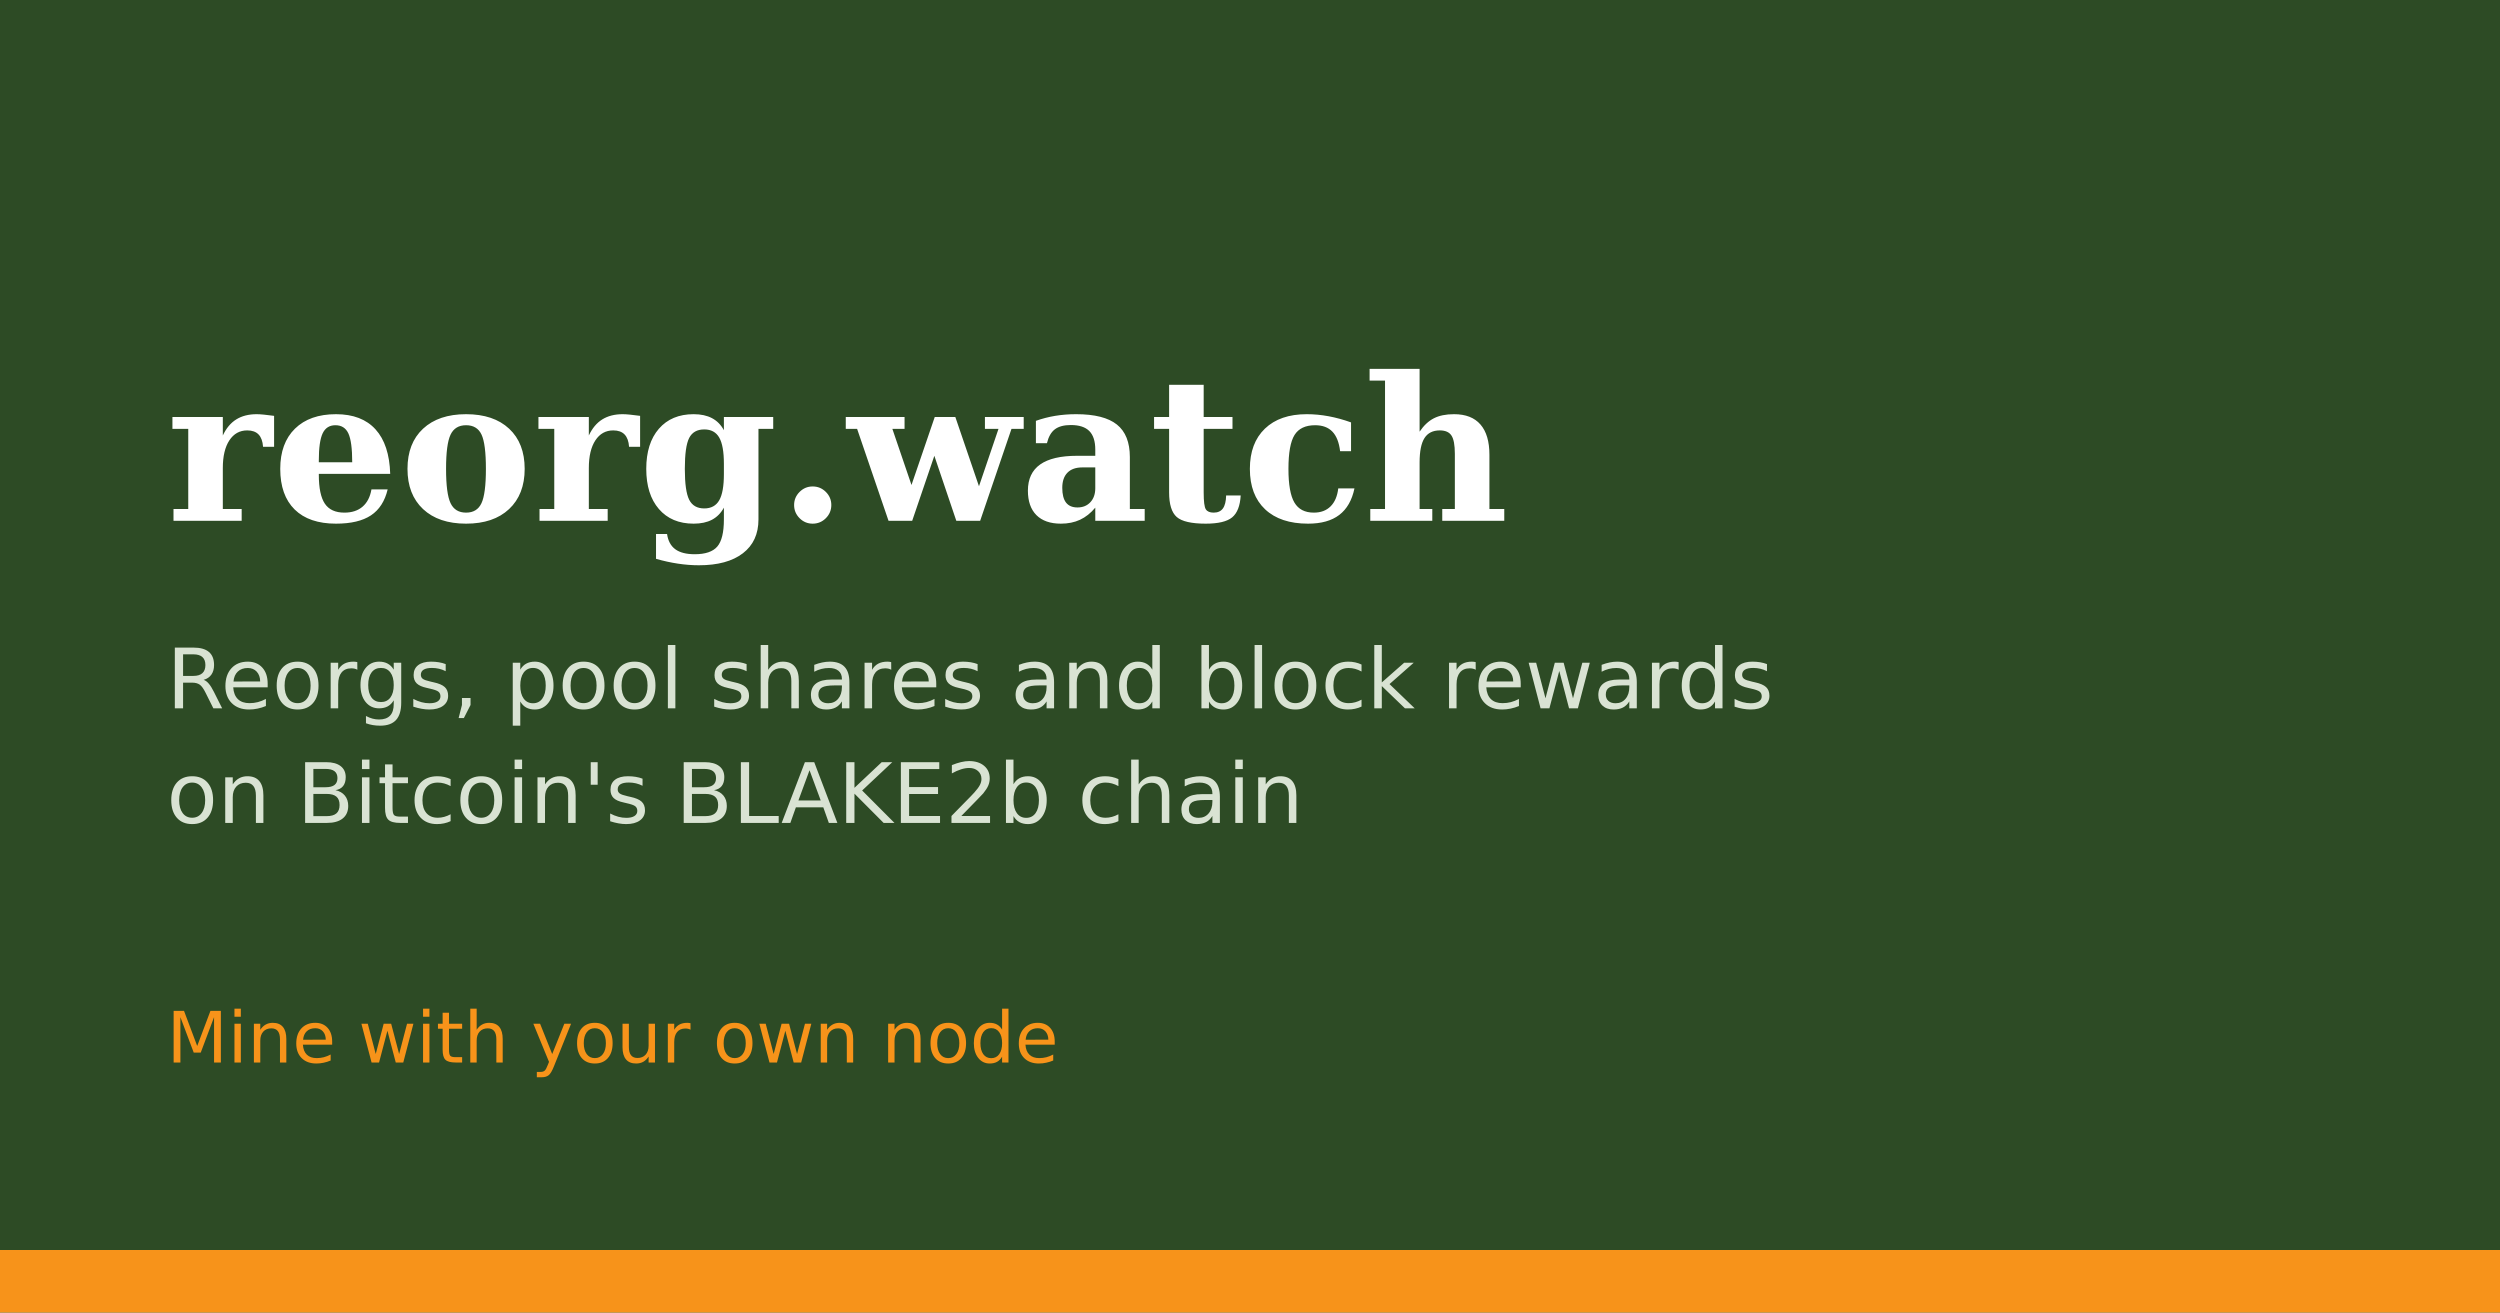
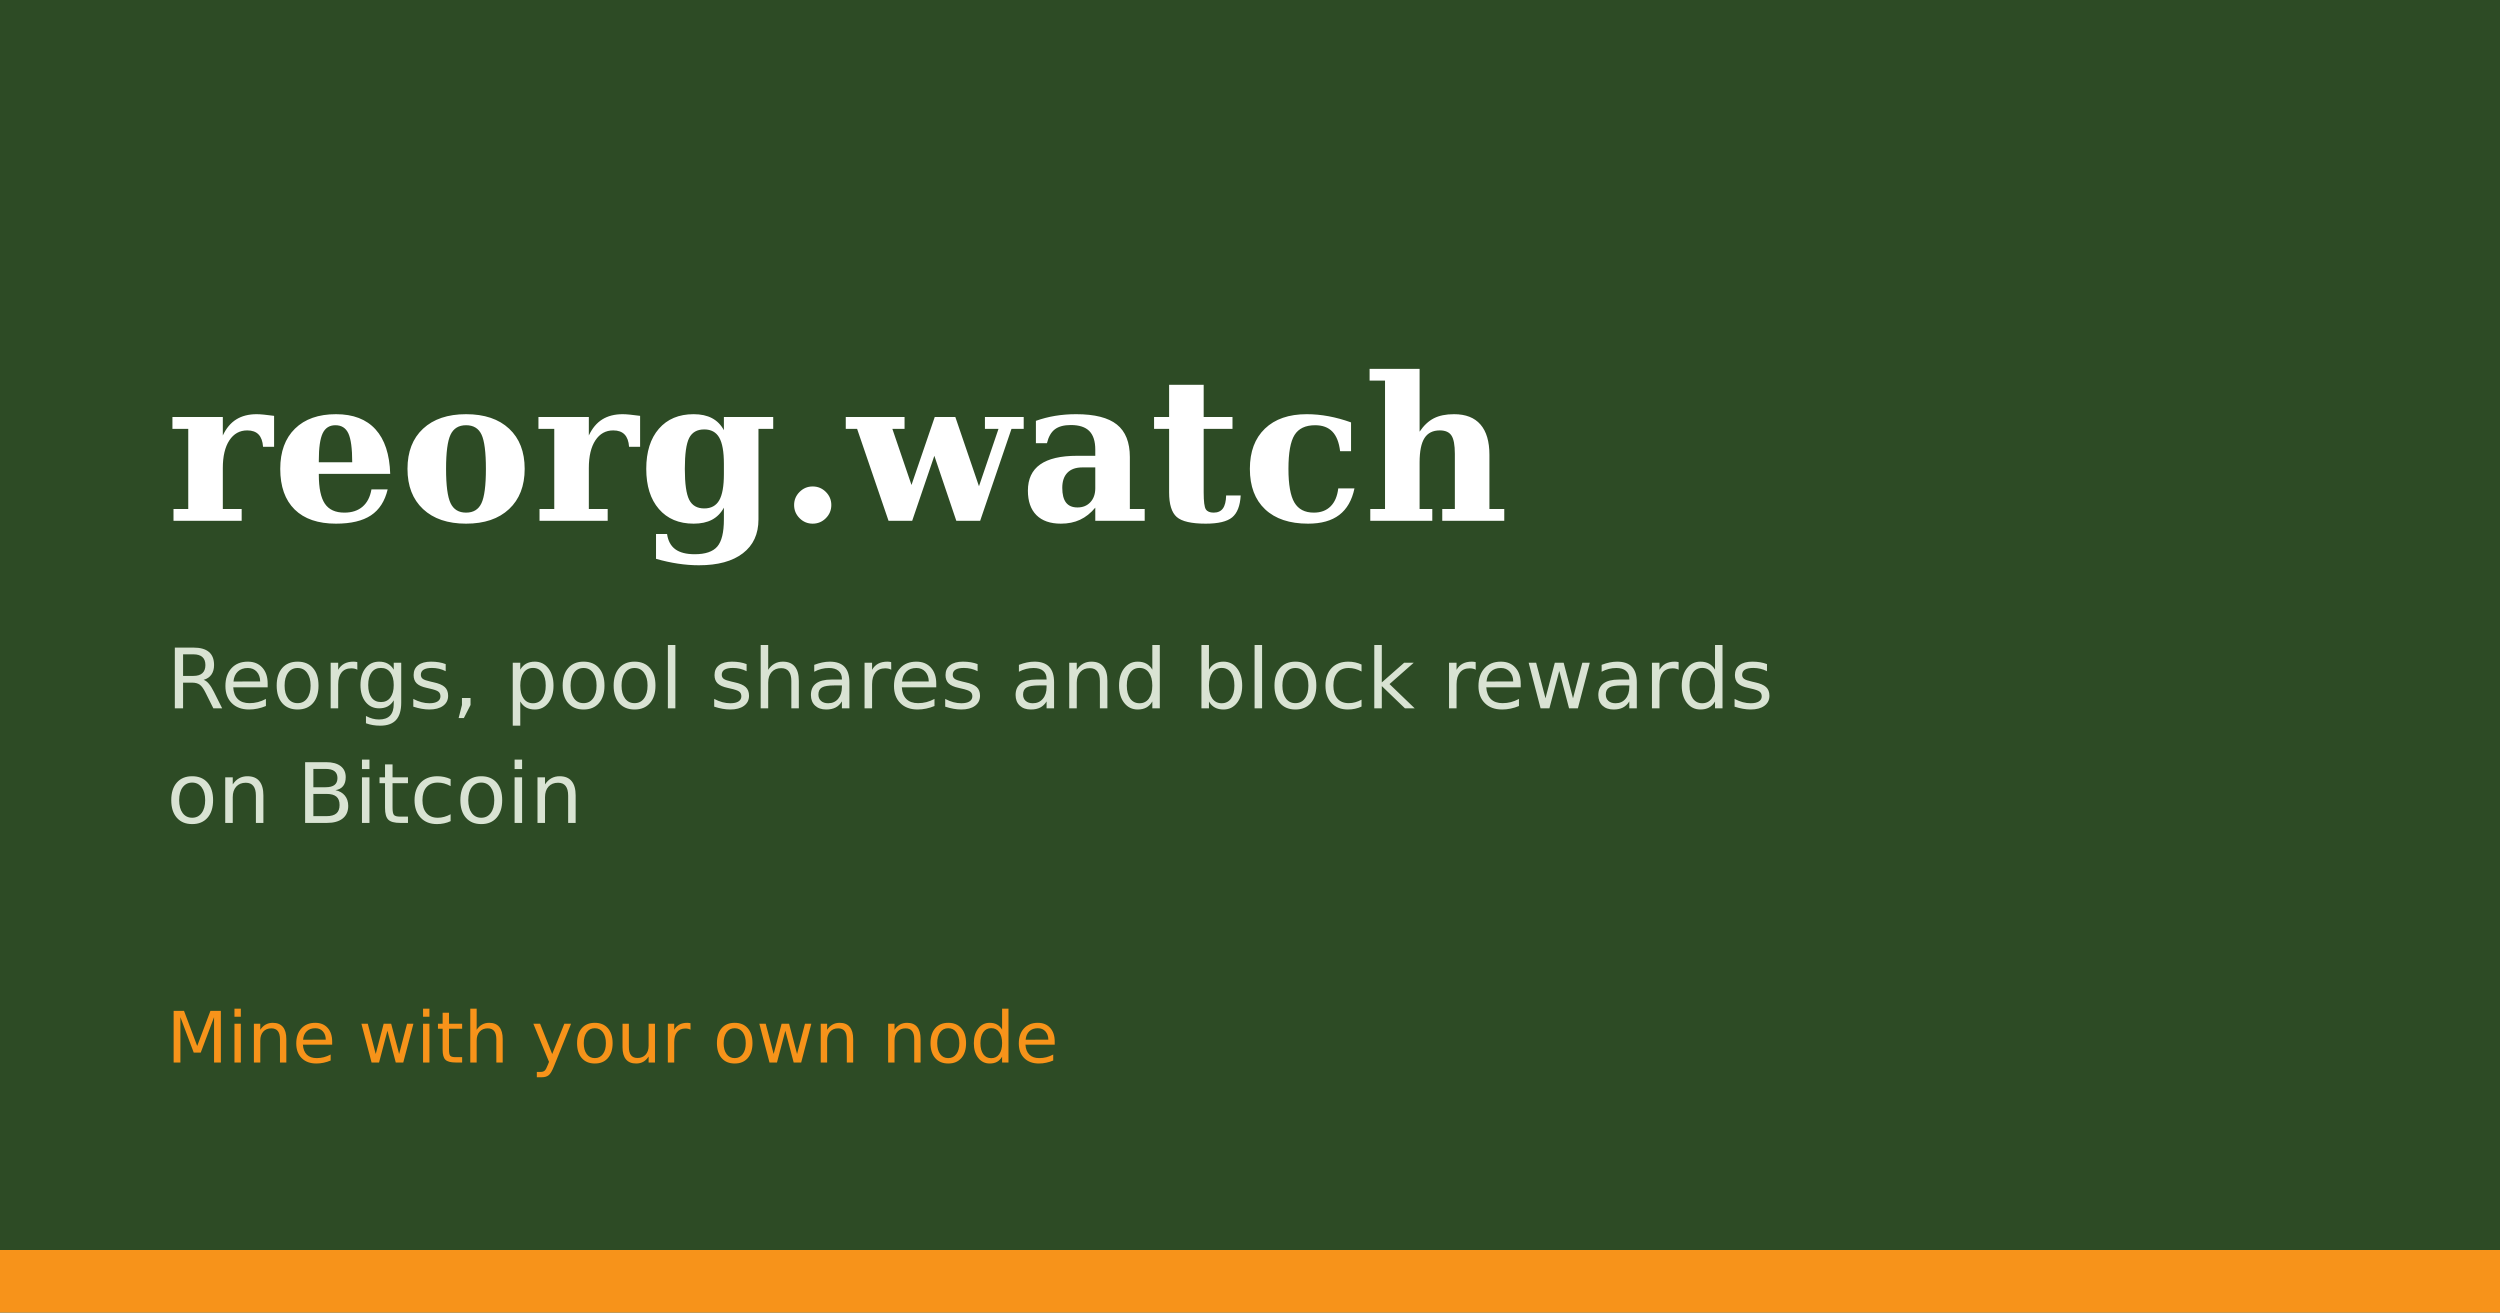
<svg xmlns="http://www.w3.org/2000/svg" width="1200" height="630" viewBox="0 0 1200 630">
  <rect width="1200" height="630" fill="#2d4b25" />
  <rect x="0" y="600" width="1200" height="30" fill="#f7931a" />
  <text x="80" y="250" font-family="DejaVu Serif, Georgia, serif" font-size="96" font-weight="700" fill="#ffffff">reorg.watch</text>
  <text x="80" y="340" font-family="DejaVu Sans, Helvetica, Arial, sans-serif" font-size="40" fill="#d9e3d3">Reorgs, pool shares and block rewards</text>
-   <text x="80" y="395" font-family="DejaVu Sans, Helvetica, Arial, sans-serif" font-size="40" fill="#d9e3d3">on Bitcoin's BLAKE2b chain</text>
+   <text x="80" y="395" font-family="DejaVu Sans, Helvetica, Arial, sans-serif" font-size="40" fill="#d9e3d3">on Bitcoin</text>
  <text x="80" y="510" font-family="DejaVu Sans, Helvetica, Arial, sans-serif" font-size="34" fill="#f7931a">Mine with your own node</text>
</svg>
